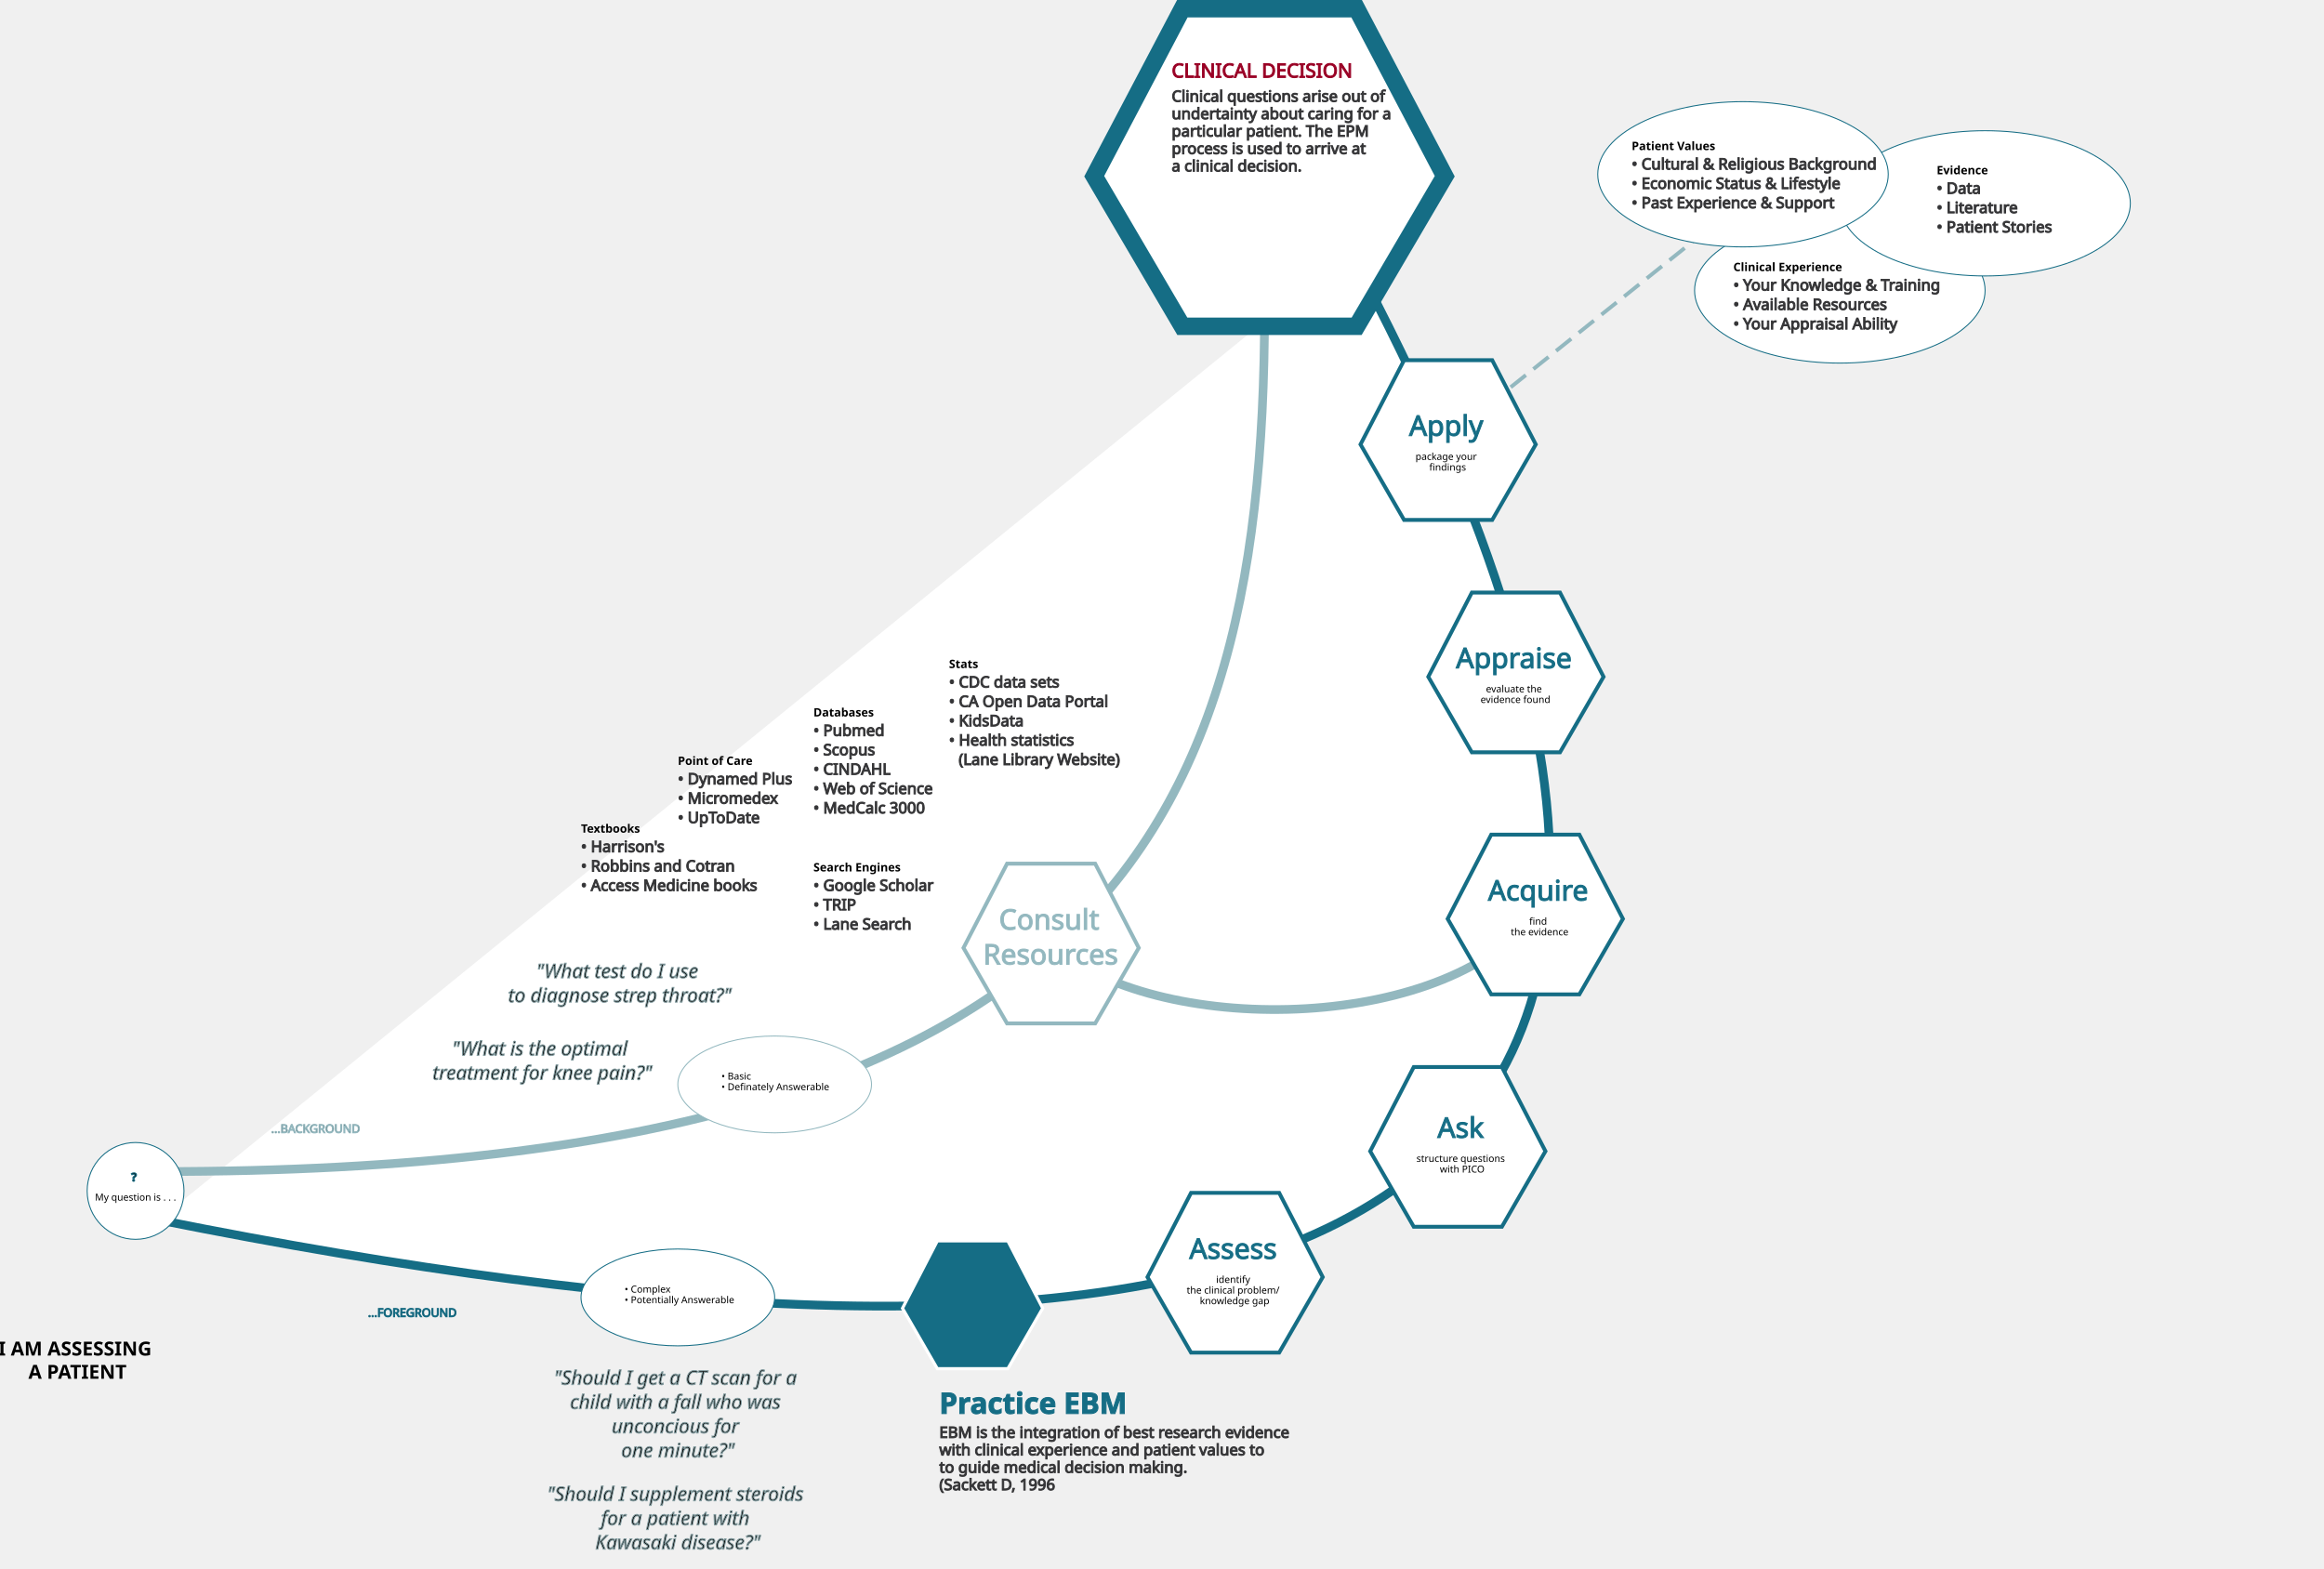
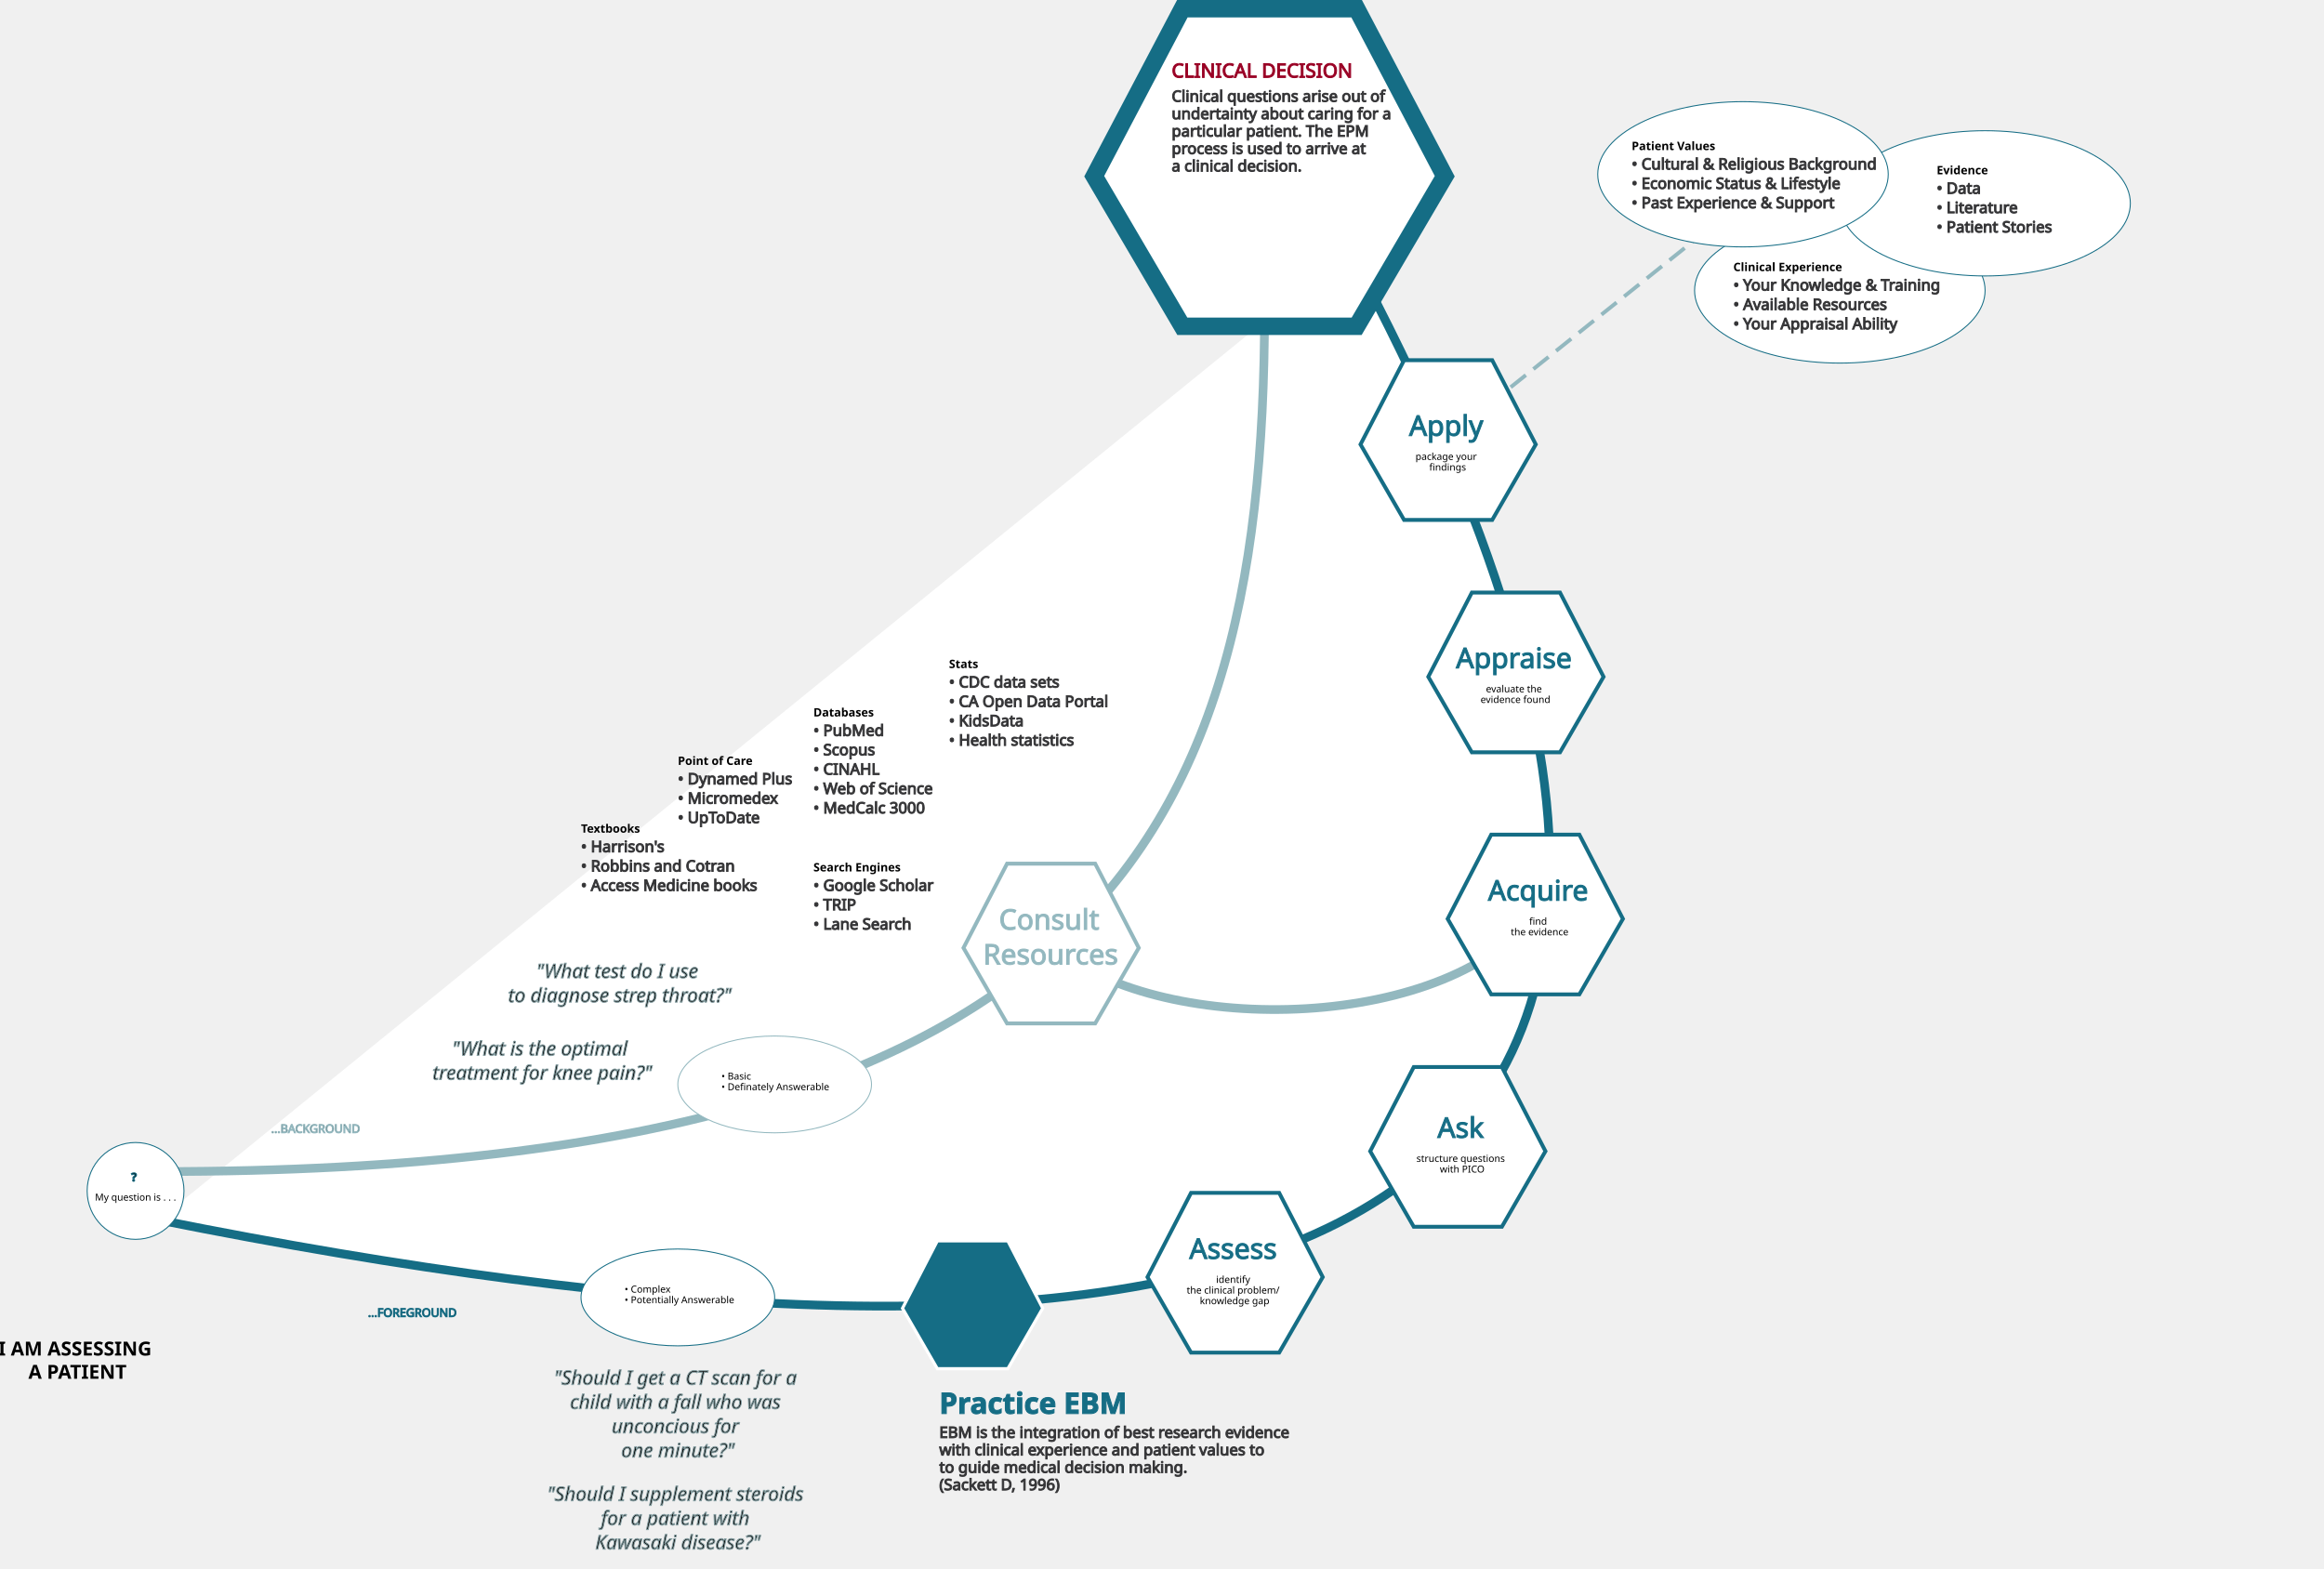
<svg xmlns="http://www.w3.org/2000/svg" xmlns:xlink="http://www.w3.org/1999/xlink" version="1.1" width="2400" height="1620">
  <defs>
    <style type="text/css">
      .north-east {stroke:rgb(21,109,133);fill:white}
      path {stroke-width:9;fill:none}
      text {font-family:sans-serif}
      .heading {font-size:20px;stroke:rgb(153,0,36);fill:rgb(153,0,36)}
      .subheading {font-size:16px;stroke:rgb(52,52,54);fill:rgb(52,52,54);font-weight:100}
      a:hover {text-decoration:underline}
    </style>
    <polygon id="smallHexagon" stroke-width="4" points="186,89 141,2 50,2 5,89 50,167 141,167" />
    <polygon id="largeHexagon" stroke-width="18" points="372,182 281,9 101,9 10,182 101,337 281,337" />
  </defs>
  <path class="north-east" d="M 164 1260 c 1000 200 1840 140 1230 -1000" />
  <path stroke="rgb(147, 184, 191)" d="M 164 1210 c 1040 0 1160 -400 1140 -1000" />
  <path stroke="rgb(147, 184, 191)" d="M 1080 970 c 100 100 400 100 500 -20" />
  <line stroke-dasharray="20, 10" stroke="rgb(147, 184, 191)" stroke-width="4" x1="1810" y1="200" x2="1510" y2="440" />
  <use class="north-east" xlink:href="#largeHexagon" x="1120" y="0" />
  <use class="north-east" xlink:href="#smallHexagon" x="1400" y="370" />
  <use class="north-east" xlink:href="#smallHexagon" x="1470" y="610" />
  <use class="north-east" xlink:href="#smallHexagon" x="1490" y="860" />
  <use class="north-east" xlink:href="#smallHexagon" x="1410" y="1100" />
  <use class="north-east" xlink:href="#smallHexagon" x="1180" y="1230" />
  <use stroke="rgb(147, 184, 191)" fill="white" xlink:href="#smallHexagon" x="990" y="890" />
  <circle cx="140" cy="1230" r="50" class="north-east" stroke-width="1" fill="white" />
  <text x="80" y="1400" text-anchor="middle" font-size="20" font-weight="900">
    <tspan>I AM ASSESSING</tspan>
    <tspan x="80" dy="24">A PATIENT</tspan>
  </text>
  <ellipse cx="700" cy="1340" rx="100" ry="50" class="north-east" stroke-width="1" fill="white" />
  <ellipse cx="800" cy="1120" rx="100" ry="50" stroke="rgb(147, 184, 191)" stroke-width="1" fill="white" />
  <use stroke="white" fill="rgb(21,109,133)" xlink:href="#smallHexagon" x="1160" y="1600" transform="scale(.8)" />
  <text x="970" y="1460">
    <tspan stroke="rgb(21,109,133)" fill="rgb(21,109,133)" font-size="30" font-weight="900">Practice EBM</tspan>
    <tspan class="subheading" x="970" dy="25">EBM is the integration of best research evidence</tspan>
    <tspan class="subheading" x="970" dy="18">with clinical experience and patient values to</tspan>
    <tspan class="subheading" x="970" dy="18">to guide medical decision making.</tspan>
-     <tspan class="subheading" x="970" dy="18">(Sackett D, 1996</tspan>
+     <tspan class="subheading" x="970" dy="18">(Sackett D, 1996)</tspan>
  </text>
  <ellipse cx="1900" cy="300" rx="150" ry="75" class="north-east" stroke-width="1" fill="white" />
  <ellipse cx="2050" cy="210" rx="150" ry="75" class="north-east" stroke-width="1" fill="white" />
  <ellipse cx="1800" cy="180" rx="150" ry="75" class="north-east" stroke-width="1" fill="white" />
  <text x="1210" y="80">
    <tspan class="heading">CLINICAL DECISION</tspan>
    <tspan class="subheading" x="1210" dy="25">Clinical questions arise out of</tspan>
    <tspan class="subheading" x="1210" dy="18">undertainty about caring for a</tspan>
    <tspan class="subheading" x="1210" dy="18">particular patient. The EPM</tspan>
    <tspan class="subheading" x="1210" dy="18">process is used to arrive at</tspan>
    <tspan class="subheading" x="1210" dy="18">a clinical decision.</tspan>
  </text>
  <text text-anchor="middle" x="1495" y="450">
    <tspan style="font-size:29px;fill:rgb(21,109,133);stroke:rgb(21,109,133)">Apply</tspan>
    <tspan x="1495" dy="25" style="font-size:10px;font-weight:100">package your</tspan>
    <tspan x="1495" dy="11" style="font-size:10px;font-weight:100">findings</tspan>
  </text>
  <text text-anchor="middle" x="1565" y="690">
    <tspan style="font-size:29px;fill:rgb(21,109,133);stroke:rgb(21,109,133)">Appraise</tspan>
    <tspan x="1565" dy="25" style="font-size:10px;font-weight:100">evaluate the</tspan>
    <tspan x="1565" dy="11" style="font-size:10px;font-weight:100">evidence found</tspan>
  </text>
  <text text-anchor="middle" x="1590" y="930">
    <tspan style="font-size:29px;fill:rgb(21,109,133);stroke:rgb(21,109,133)">Acquire</tspan>
    <tspan x="1590" dy="25" style="font-size:10px;font-weight:100">find</tspan>
    <tspan x="1590" dy="11" style="font-size:10px;font-weight:100">the evidence</tspan>
  </text>
  <text text-anchor="middle" x="1510" y="1175">
    <tspan style="font-size:29px;fill:rgb(21,109,133);stroke:rgb(21,109,133)">Ask</tspan>
    <tspan x="1510" dy="25" style="font-size:10px;font-weight:100">structure questions</tspan>
    <tspan x="1510" dy="11" style="font-size:10px;font-weight:100">with PICO</tspan>
  </text>
  <text text-anchor="middle" x="1275" y="1300">
    <tspan style="font-size:29px;fill:rgb(21,109,133);stroke:rgb(21,109,133)">Assess</tspan>
    <tspan x="1275" dy="25" style="font-size:10px;font-weight:100">identify</tspan>
    <tspan x="1275" dy="11" style="font-size:10px;font-weight:100">the clinical problem/</tspan>
    <tspan x="1275" dy="11" style="font-size:10px;font-weight:100">knowledge gap</tspan>
  </text>
  <text text-anchor="middle" x="1085" y="960">
    <tspan style="font-size:29px;fill:rgb(147, 184, 191);stroke:rgb(147, 184, 191)">Consult</tspan>
    <tspan x="1085" dy="36" style="font-size:29px;fill:rgb(147, 184, 191);stroke:rgb(147, 184, 191)">Resources</tspan>
  </text>
  <text x="1685" y="155">
    <tspan font-weight="900">Patient Values</tspan>
    <tspan x="1685" dy="20" class="subheading">• Cultural &amp; Religious Background</tspan>
    <tspan x="1685" dy="20" class="subheading">• Economic Status &amp; Lifestyle</tspan>
    <tspan x="1685" dy="20" class="subheading">• Past Experience &amp; Support</tspan>
  </text>
  <text x="2000" y="180">
    <tspan font-weight="900">Evidence</tspan>
    <tspan x="2000" dy="20" class="subheading">• Data</tspan>
    <tspan x="2000" dy="20" class="subheading">• Literature</tspan>
    <tspan x="2000" dy="20" class="subheading">• Patient Stories</tspan>
  </text>
  <text x="1790" y="280">
    <tspan font-weight="900">Clinical Experience</tspan>
    <tspan x="1790" dy="20" class="subheading">• Your Knowledge &amp; Training</tspan>
    <tspan x="1790" dy="20" class="subheading">• Available Resources</tspan>
    <tspan x="1790" dy="20" class="subheading">• Your Appraisal Ability</tspan>
  </text>
  <text x="645" y="1335" font-size="10">
    <tspan>• Complex</tspan>
    <tspan x="645" dy="11">• Potentially Answerable</tspan>
  </text>
  <text x="745" y="1115" font-size="10">
    <tspan>• Basic</tspan>
    <tspan x="745" dy="11">• Definately Answerable</tspan>
  </text>
  <text x="140" y="1220" text-anchor="middle">
    <tspan font-weight="900" stroke="rgb(21,109,133)">?</tspan>
    <tspan x="140" dy="20" font-size="10">My question is . . .</tspan>
  </text>
  <text x="280" y="1170" stroke="rgb(147, 184, 191)">...BACKGROUND</text>
  <text x="380" y="1360" stroke="rgb(21,109,133)">...FOREGROUND</text>
  <text x="560" y="1090" stroke="rgb(131,157,161)" text-anchor="middle" font-style="italic" font-size="20">
    <tspan>"What is the optimal</tspan>
    <tspan x="560" dy="25">treatment for knee pain?"</tspan>
  </text>
  <text x="640" y="1010" stroke="rgb(131,157,161)" text-anchor="middle" font-style="italic" font-size="20">
    <tspan>"What test do I use</tspan>
    <tspan x="640" dy="25">to diagnose strep throat?"</tspan>
  </text>
  <text x="700" y="1430" stroke="rgb(131,157,161)" text-anchor="middle" font-style="italic" font-size="20">
    <tspan>"Should I get a CT scan for a</tspan>
    <tspan x="700" dy="25">child with a fall who was</tspan>
    <tspan x="700" dy="25">unconcious for</tspan>
    <tspan x="700" dy="25">one minute?"</tspan>
  </text>
  <text x="700" y="1550" stroke="rgb(131,157,161)" text-anchor="middle" font-style="italic" font-size="20">
    <tspan>"Should I supplement steroids</tspan>
    <tspan x="700" dy="25">for a patient with</tspan>
    <tspan x="700" dy="25">Kawasaki disease?"</tspan>
  </text>
  <text x="600" y="860">
    <tspan x="600" font-weight="900">Textbooks</tspan>
-     <tspan x="600" dy="20" class="subheading">• Harrison's</tspan>
-     <tspan x="600" dy="20" class="subheading">• Robbins and Cotran</tspan>
-     <tspan x="600" dy="20" class="subheading">• Access Medicine books</tspan>
+     <tspan x="600" dy="20" class="subheading">• <a xlink:href="http://accessmedicine.mhmedical.com/book.aspx?bookID=1130">Harrison's</a>
+     </tspan>
+     <tspan x="600" dy="20" class="subheading">• <a xlink:href="https://www.clinicalkey.com/#!/browse/book/3-s2.0-C20110055734">Robbins and Cotran</a>
+     </tspan>
+     <tspan x="600" dy="20" class="subheading">• <a xlink:href="http://accessmedicine.mhmedical.com/">Access Medicine books</a>
+     </tspan>
  </text>
  <text x="700" y="790">
    <tspan x="700" font-weight="900">Point of Care</tspan>
-     <tspan x="700" dy="20" class="subheading">• Dynamed Plus</tspan>
-     <tspan x="700" dy="20" class="subheading">• Micromedex</tspan>
-     <tspan x="700" dy="20" class="subheading">• UpToDate</tspan>
+     <tspan x="700" dy="20" class="subheading">• <a xlink:href="http://search.ebscohost.com/login.aspx?authtype=ip,uid&amp;custid=ns260787&amp;profile=dmp&amp;groupid=main">Dynamed Plus</a>
+     </tspan>
+     <tspan x="700" dy="20" class="subheading">• <a xlink:href="http://www.micromedexsolutions.com/micromedex2/librarian">Micromedex</a>
+     </tspan>
+     <tspan x="700" dy="20" class="subheading">• <a xlink:href="http://www.uptodate.com/contents/search">UpToDate</a>
+     </tspan>
  </text>
  <text x="840" y="740">
    <tspan x="840" font-weight="900">Databases</tspan>
-     <tspan x="840" dy="20" class="subheading">• Pubmed</tspan>
-     <tspan x="840" dy="20" class="subheading">• Scopus</tspan>
-     <tspan x="840" dy="20" class="subheading">• CINDAHL</tspan>
-     <tspan x="840" dy="20" class="subheading">• Web of Science</tspan>
-     <tspan x="840" dy="20" class="subheading">• MedCalc 3000</tspan>
+     <tspan x="840" dy="20" class="subheading">• <a xlink:href="http://www.ncbi.nlm.nih.gov/sites/entrez?otool=stanford&amp;holding=F1000%2CF1000M">PubMed</a>
+     </tspan>
+     <tspan x="840" dy="20" class="subheading">• <a xlink:href="http://www.scopus.com/home.url">Scopus</a>
+     </tspan>
+     <tspan x="840" dy="20" class="subheading">• <a xlink:href="http://search.ebscohost.com/login.aspx?authtype=uid&amp;user=ns260787main&amp;password=bdgoi4tkfj&amp;profile=ehost&amp;defaultdb=cin20">CINAHL</a>
+     </tspan>
+     <tspan x="840" dy="20" class="subheading">• <a xlink:href="http://webofknowledge.com/?DestApp=WOS&amp;editions=SCI">Web of Science</a>
+     </tspan>
+     <tspan x="840" dy="20" class="subheading">• <a xlink:href="http://online.statref.com/MedCalc3000.aspx?grpalias=SUMC">MedCalc 3000</a>
+     </tspan>
  </text>
  <text x="980" y="690">
    <tspan x="980" font-weight="900">Stats</tspan>
-     <tspan x="980" dy="20" class="subheading">• CDC data sets</tspan>
-     <tspan x="980" dy="20" class="subheading">• CA Open Data Portal</tspan>
-     <tspan x="980" dy="20" class="subheading">• KidsData</tspan>
-     <tspan x="980" dy="20" class="subheading">• Health statistics</tspan>
-     <tspan x="990" dy="20" class="subheading">  (Lane Library Website)</tspan>
+     <tspan x="980" dy="20" class="subheading">• <a xlink:href="http://www.cdc.gov/ncbddd/disabilityandhealth/datasets.html">CDC data sets</a>
+     </tspan>
+     <tspan x="980" dy="20" class="subheading">• <a xlink:href="https://data.ca.gov">CA Open Data Portal</a>
+     </tspan>
+     <tspan x="980" dy="20" class="subheading">• <a xlink:href="http://www.kidsdata.org/">KidsData</a>
+     </tspan>
+     <tspan x="980" dy="20" class="subheading">• <a xlink:href="http://lane.stanford.edu/biomed-resources/statistics.html?a=a">Health statistics</a>
+     </tspan>
  </text>
  <text x="840" y="900">
    <tspan x="840" font-weight="900">Search Engines</tspan>
-     <tspan x="840" dy="20" class="subheading">• Google Scholar</tspan>
-     <tspan x="840" dy="20" class="subheading">• TRIP</tspan>
-     <tspan x="840" dy="20" class="subheading">• Lane Search</tspan>
+     <tspan x="840" dy="20" class="subheading">• <a xlink:href="https://scholar.google.com">Google Scholar</a>
+     </tspan>
+     <tspan x="840" dy="20" class="subheading">• <a xlink:href="https://www.tripdatabase.com">TRIP</a>
+     </tspan>
+     <tspan x="840" dy="20" class="subheading">• <a xlink:href="http://lane.stanford.edu/lanesearch.html">Lane Search</a>
+     </tspan>
  </text>
</svg>
